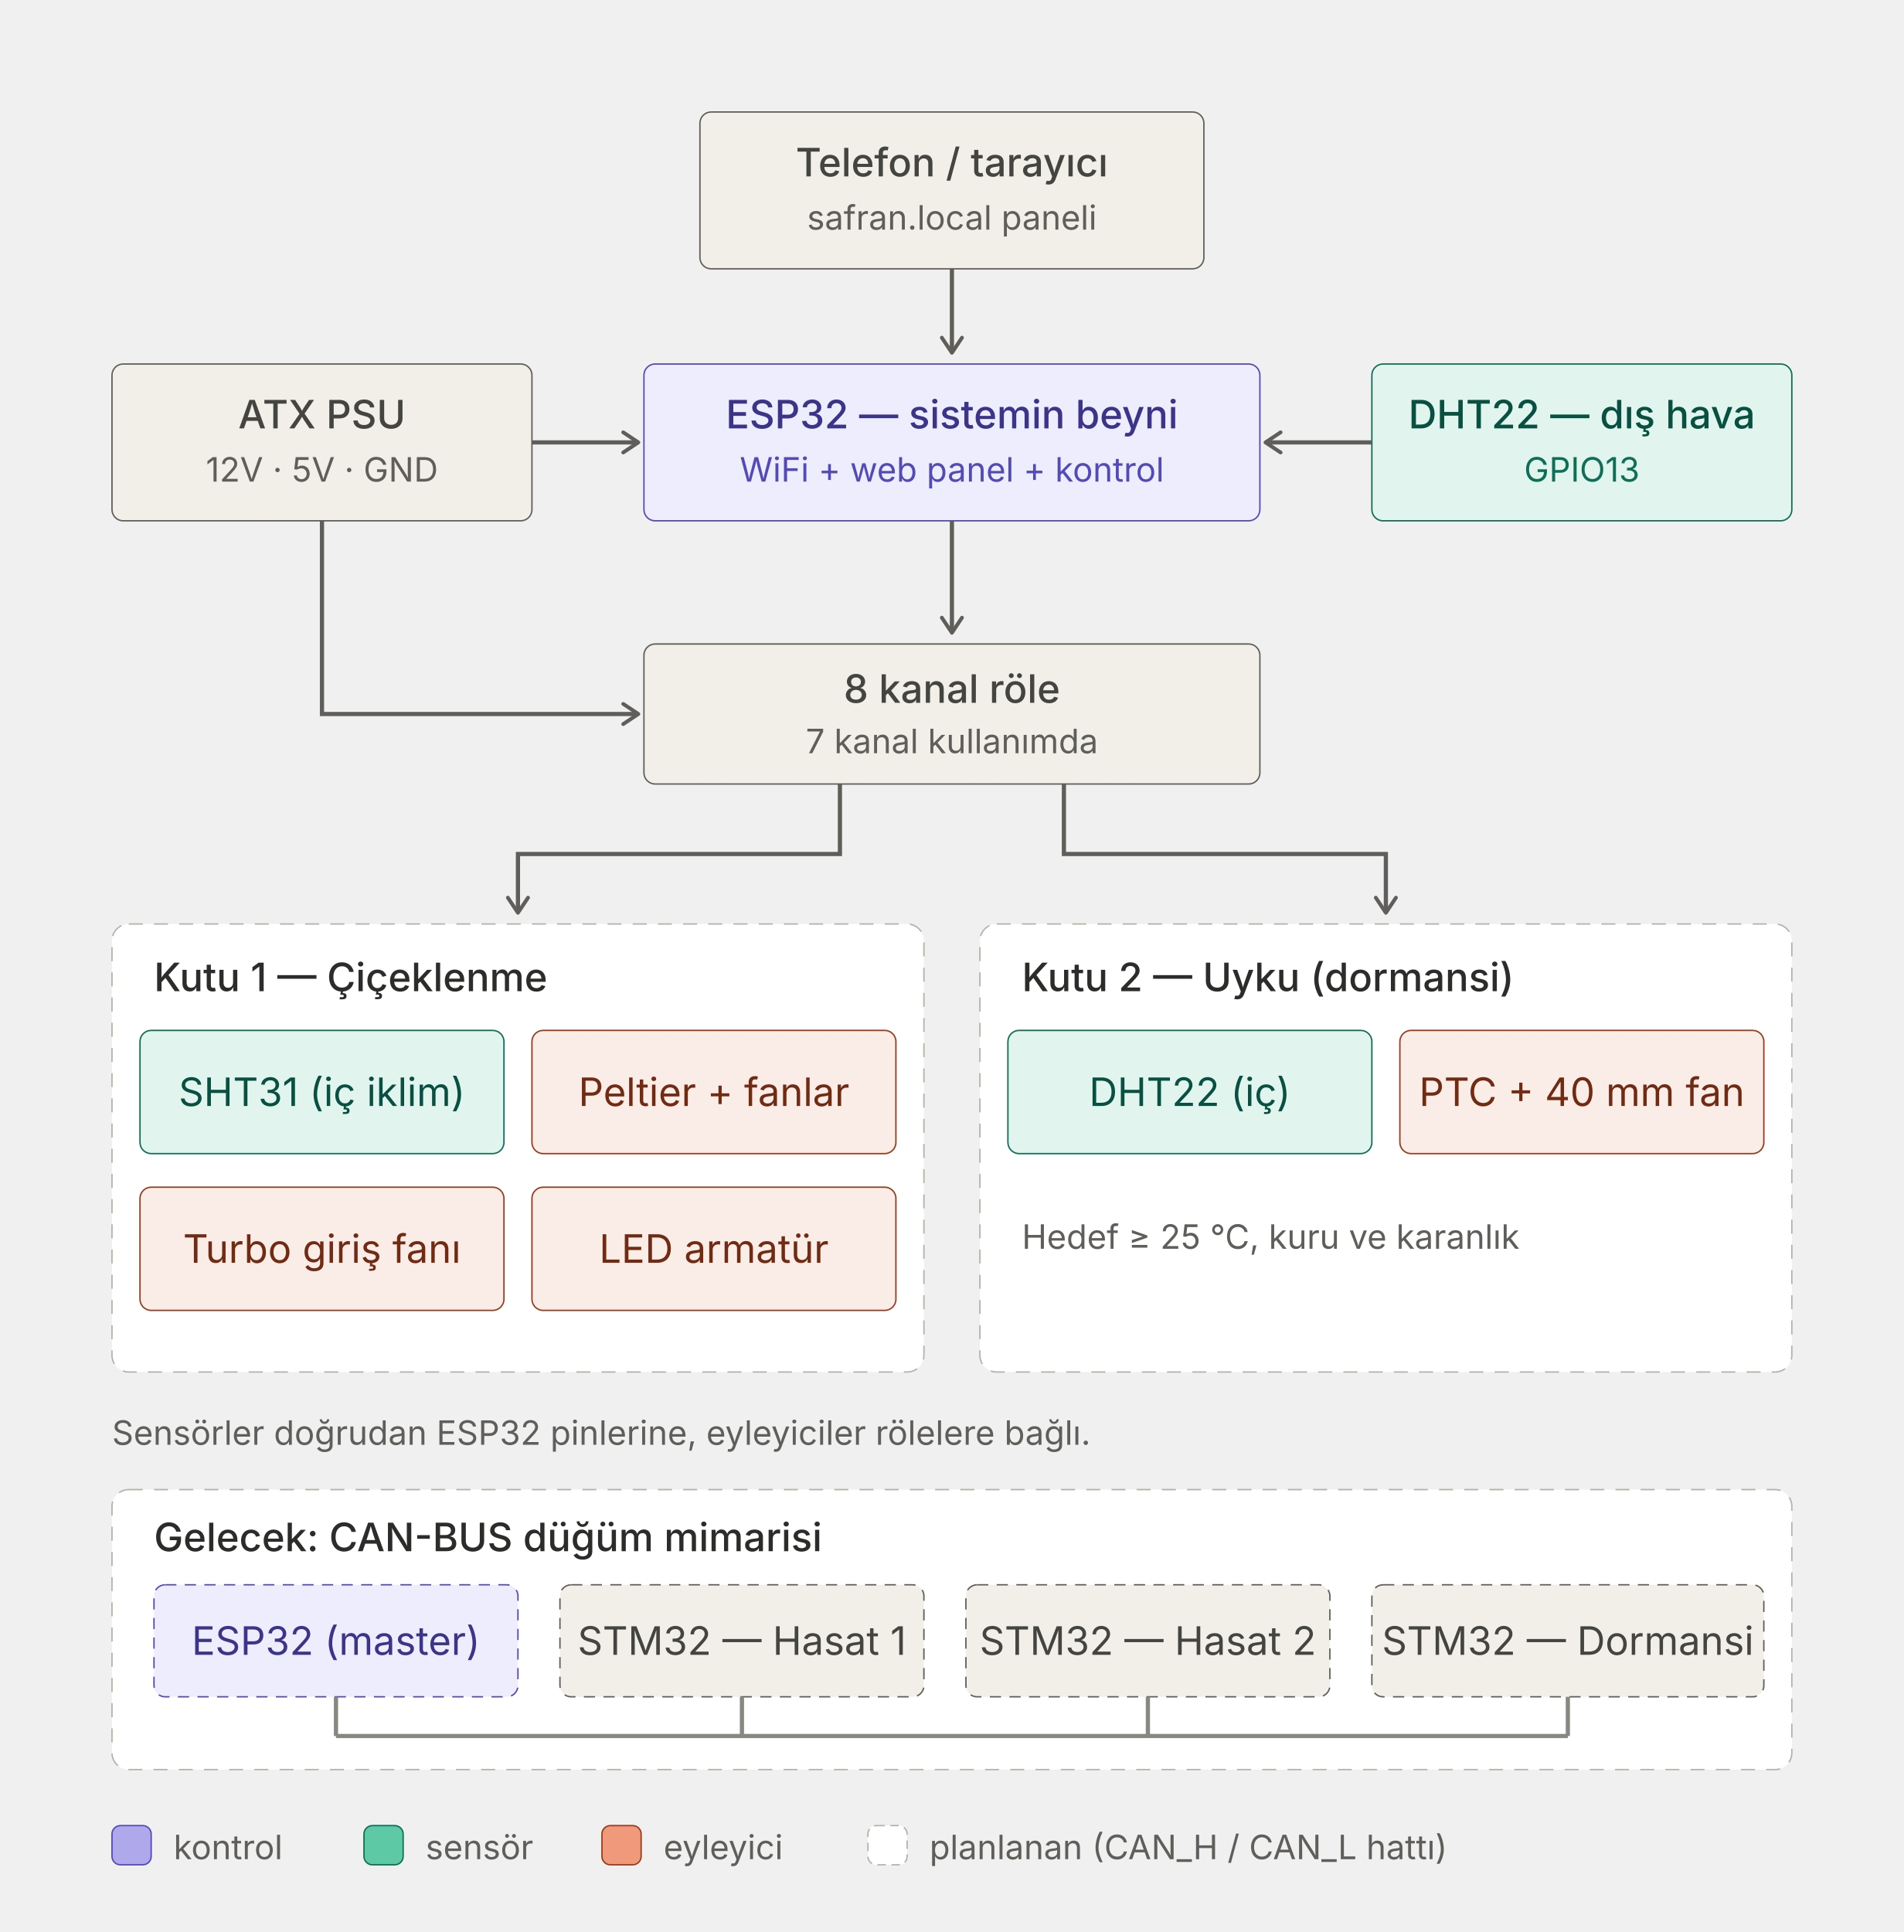
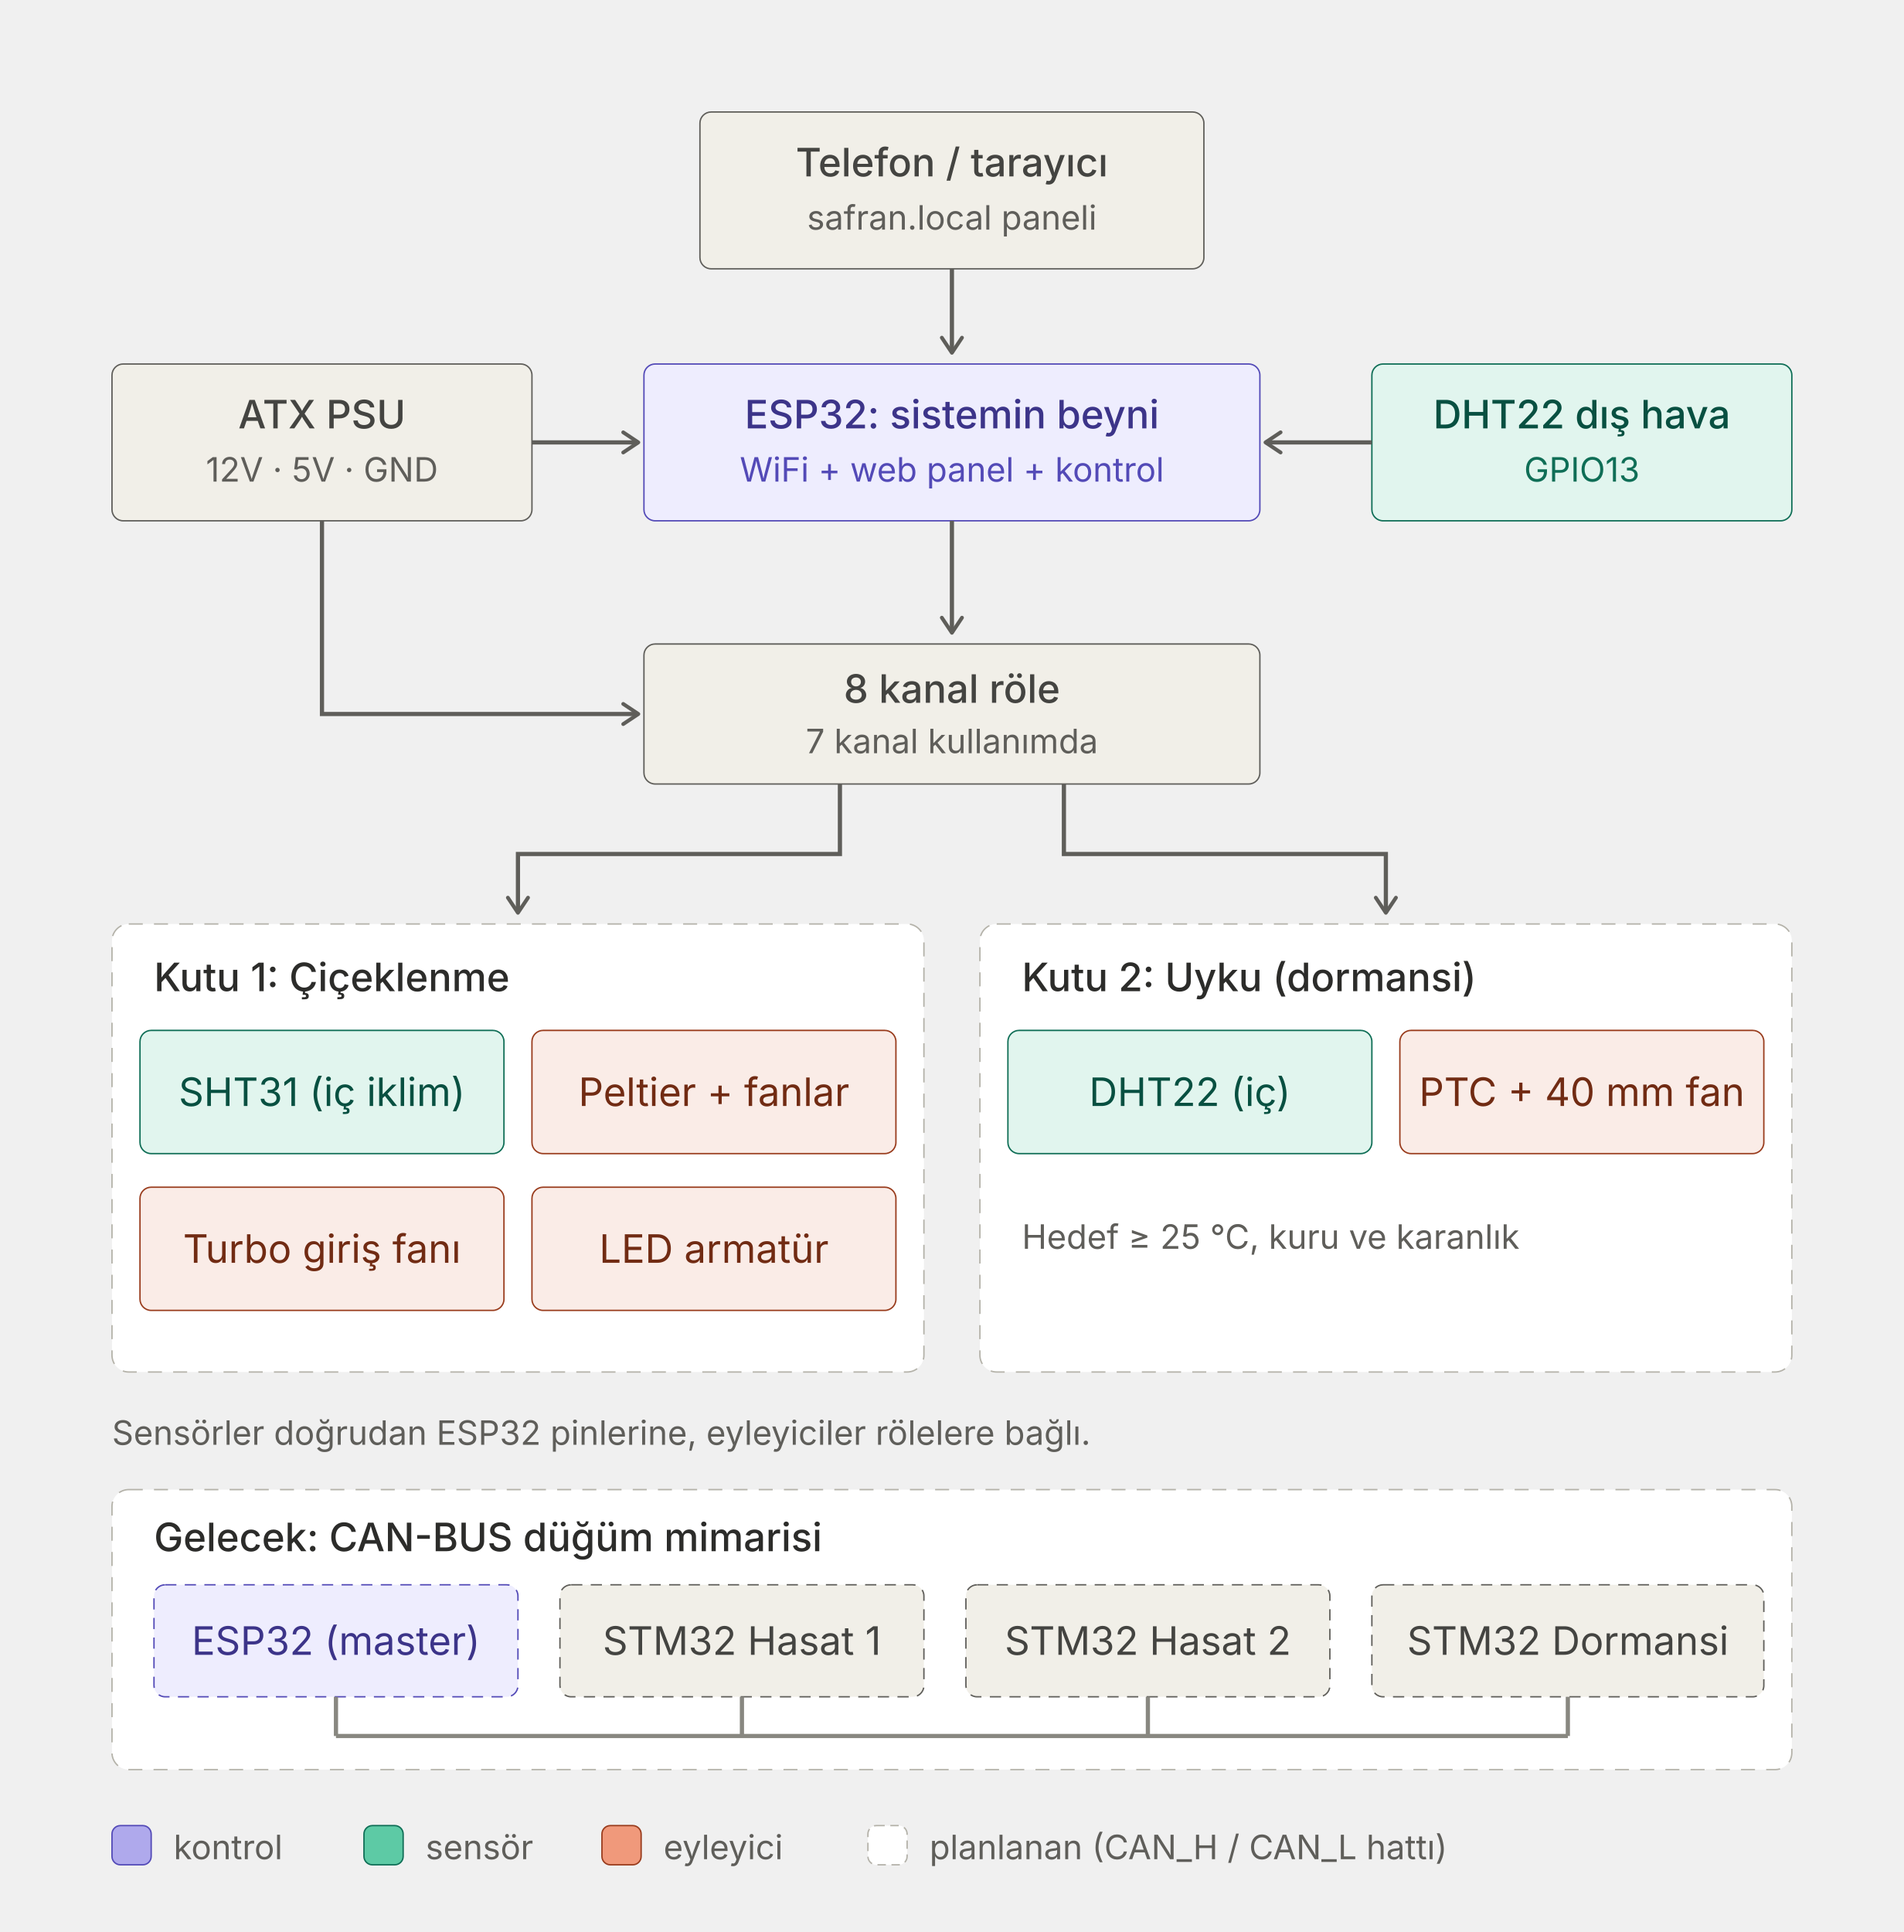
<svg xmlns="http://www.w3.org/2000/svg" viewBox="0 0 680 690" role="img">
  <style>
text{font-family:Inter,-apple-system,"Segoe UI",Arial,sans-serif}
.t{font-size:14px;fill:#2C2C2A}.ts{font-size:12px;fill:#5F5E5A}.th{font-size:14px;font-weight:500;fill:#2C2C2A}
.box{fill:#fff;stroke:#B4B2A9;stroke-width:0.5}
.arr{stroke:#5F5E5A;stroke-width:1.5;fill:none}
.leader{stroke:#888780;stroke-width:0.5;stroke-dasharray:3 3;fill:none}
.c-purple&gt;rect{fill:#EEEDFE;stroke:#534AB7;stroke-width:0.5}.c-purple&gt;text.t,.c-purple&gt;text.th{fill:#3C3489}.c-purple&gt;text.ts{fill:#534AB7}
.c-teal&gt;rect{fill:#E1F5EE;stroke:#0F6E56;stroke-width:0.5}.c-teal&gt;text.t,.c-teal&gt;text.th{fill:#085041}.c-teal&gt;text.ts{fill:#0F6E56}
.c-coral&gt;rect{fill:#FAECE7;stroke:#993C1D;stroke-width:0.5}.c-coral&gt;text.t,.c-coral&gt;text.th{fill:#712B13}.c-coral&gt;text.ts{fill:#993C1D}
.c-gray&gt;rect{fill:#F1EFE8;stroke:#5F5E5A;stroke-width:0.5}.c-gray&gt;text.t,.c-gray&gt;text.th{fill:#444441}.c-gray&gt;text.ts{fill:#5F5E5A}
.c-red&gt;rect{fill:#FCEBEB;stroke:#A32D2D;stroke-width:0.5}.c-red&gt;text.t,.c-red&gt;text.th{fill:#791F1F}.c-red&gt;text.ts{fill:#A32D2D}
</style>
  <defs>
    <marker id="arrow" viewBox="0 0 10 10" refX="8" refY="5" markerWidth="6" markerHeight="6" orient="auto-start-reverse">
      <path d="M2 1L8 5L2 9" fill="none" stroke="#5F5E5A" stroke-width="1.5" stroke-linecap="round" stroke-linejoin="round" />
    </marker>
  </defs>
  <g class="c-gray">
    <rect x="250" y="40" width="180" height="56" rx="4" />
    <text class="th" x="340" y="63" text-anchor="middle">Telefon / tarayıcı</text>
    <text class="ts" x="340" y="82" text-anchor="middle">safran.local paneli</text>
  </g>
  <line class="arr" x1="340" y1="96" x2="340" y2="126" marker-end="url(#arrow)" />
  <g class="c-gray">
    <rect x="40" y="130" width="150" height="56" rx="4" />
    <text class="th" x="115" y="153" text-anchor="middle">ATX PSU</text>
    <text class="ts" x="115" y="172" text-anchor="middle">12V · 5V · GND</text>
  </g>
  <g class="c-purple">
    <rect x="230" y="130" width="220" height="56" rx="4" />
-     <text class="th" x="340" y="153" text-anchor="middle">ESP32 — sistemin beyni</text>
+     <text class="th" x="340" y="153" text-anchor="middle">ESP32: sistemin beyni</text>
    <text class="ts" x="340" y="172" text-anchor="middle">WiFi + web panel + kontrol</text>
  </g>
  <g class="c-teal">
    <rect x="490" y="130" width="150" height="56" rx="4" />
-     <text class="th" x="565" y="153" text-anchor="middle">DHT22 — dış hava</text>
+     <text class="th" x="565" y="153" text-anchor="middle">DHT22 dış hava</text>
    <text class="ts" x="565" y="172" text-anchor="middle">GPIO13</text>
  </g>
  <line class="arr" x1="190" y1="158" x2="228" y2="158" marker-end="url(#arrow)" />
  <line class="arr" x1="490" y1="158" x2="452" y2="158" marker-end="url(#arrow)" />
  <line class="arr" x1="340" y1="186" x2="340" y2="226" marker-end="url(#arrow)" />
  <path class="arr" d="M115 186 L115 255 L228 255" fill="none" marker-end="url(#arrow)" />
  <g class="c-gray">
    <rect x="230" y="230" width="220" height="50" rx="4" />
    <text class="th" x="340" y="251" text-anchor="middle">8 kanal röle</text>
    <text class="ts" x="340" y="269" text-anchor="middle">7 kanal kullanımda</text>
  </g>
  <path class="arr" d="M300 280 L300 305 L185 305 L185 326" fill="none" marker-end="url(#arrow)" />
  <path class="arr" d="M380 280 L380 305 L495 305 L495 326" fill="none" marker-end="url(#arrow)" />
  <rect class="box" x="40" y="330" width="290" height="160" rx="6" stroke-dasharray="5 4" />
-   <text class="th" x="55" y="354">Kutu 1 — Çiçeklenme</text>
+   <text class="th" x="55" y="354">Kutu 1: Çiçeklenme</text>
  <g class="c-teal">
    <rect x="50" y="368" width="130" height="44" rx="4" />
    <text class="t" x="115" y="395" text-anchor="middle">SHT31 (iç iklim)</text>
  </g>
  <g class="c-coral">
    <rect x="190" y="368" width="130" height="44" rx="4" />
    <text class="t" x="255" y="395" text-anchor="middle">Peltier + fanlar</text>
  </g>
  <g class="c-coral">
    <rect x="50" y="424" width="130" height="44" rx="4" />
    <text class="t" x="115" y="451" text-anchor="middle">Turbo giriş fanı</text>
  </g>
  <g class="c-coral">
    <rect x="190" y="424" width="130" height="44" rx="4" />
    <text class="t" x="255" y="451" text-anchor="middle">LED armatür</text>
  </g>
  <rect class="box" x="350" y="330" width="290" height="160" rx="6" stroke-dasharray="5 4" />
-   <text class="th" x="365" y="354">Kutu 2 — Uyku (dormansi)</text>
+   <text class="th" x="365" y="354">Kutu 2: Uyku (dormansi)</text>
  <g class="c-teal">
    <rect x="360" y="368" width="130" height="44" rx="4" />
    <text class="t" x="425" y="395" text-anchor="middle">DHT22 (iç)</text>
  </g>
  <g class="c-coral">
    <rect x="500" y="368" width="130" height="44" rx="4" />
    <text class="t" x="565" y="395" text-anchor="middle">PTC + 40 mm fan</text>
  </g>
  <text class="ts" x="365" y="446">Hedef ≥ 25 °C, kuru ve karanlık</text>
  <text class="ts" x="40" y="516">Sensörler doğrudan ESP32 pinlerine, eyleyiciler rölelere bağlı.</text>
  <rect class="box" x="40" y="532" width="600" height="100" rx="6" stroke-dasharray="5 4" />
  <text class="th" x="55" y="554">Gelecek: CAN-BUS düğüm mimarisi</text>
  <g class="c-purple">
    <rect x="55" y="566" width="130" height="40" rx="4" stroke-dasharray="4 3" />
    <text class="t" x="120" y="591" text-anchor="middle">ESP32 (master)</text>
  </g>
  <g class="c-gray">
    <rect x="200" y="566" width="130" height="40" rx="4" stroke-dasharray="4 3" />
-     <text class="t" x="265" y="591" text-anchor="middle">STM32 — Hasat 1</text>
+     <text class="t" x="265" y="591" text-anchor="middle">STM32 Hasat 1</text>
  </g>
  <g class="c-gray">
    <rect x="345" y="566" width="130" height="40" rx="4" stroke-dasharray="4 3" />
-     <text class="t" x="410" y="591" text-anchor="middle">STM32 — Hasat 2</text>
+     <text class="t" x="410" y="591" text-anchor="middle">STM32 Hasat 2</text>
  </g>
  <g class="c-gray">
    <rect x="490" y="566" width="140" height="40" rx="4" stroke-dasharray="4 3" />
-     <text class="t" x="560" y="591" text-anchor="middle">STM32 — Dormansi</text>
+     <text class="t" x="560" y="591" text-anchor="middle">STM32 Dormansi</text>
  </g>
  <line x1="120" y1="606" x2="120" y2="620" stroke="#888780" stroke-width="1.5" />
  <line x1="265" y1="606" x2="265" y2="620" stroke="#888780" stroke-width="1.5" />
  <line x1="410" y1="606" x2="410" y2="620" stroke="#888780" stroke-width="1.5" />
  <line x1="560" y1="606" x2="560" y2="620" stroke="#888780" stroke-width="1.5" />
  <line x1="120" y1="620" x2="560" y2="620" stroke="#888780" stroke-width="1.5" />
  <rect x="40" y="652" width="14" height="14" rx="3" fill="#AFA9EC" stroke="#534AB7" stroke-width="0.5" />
  <text class="ts" x="62" y="664">kontrol</text>
  <rect x="130" y="652" width="14" height="14" rx="3" fill="#5DCAA5" stroke="#0F6E56" stroke-width="0.5" />
  <text class="ts" x="152" y="664">sensör</text>
  <rect x="215" y="652" width="14" height="14" rx="3" fill="#F0997B" stroke="#993C1D" stroke-width="0.5" />
  <text class="ts" x="237" y="664">eyleyici</text>
  <rect class="box" x="310" y="652" width="14" height="14" rx="3" stroke-dasharray="3 2" />
  <text class="ts" x="332" y="664">planlanan (CAN_H / CAN_L hattı)</text>
</svg>
